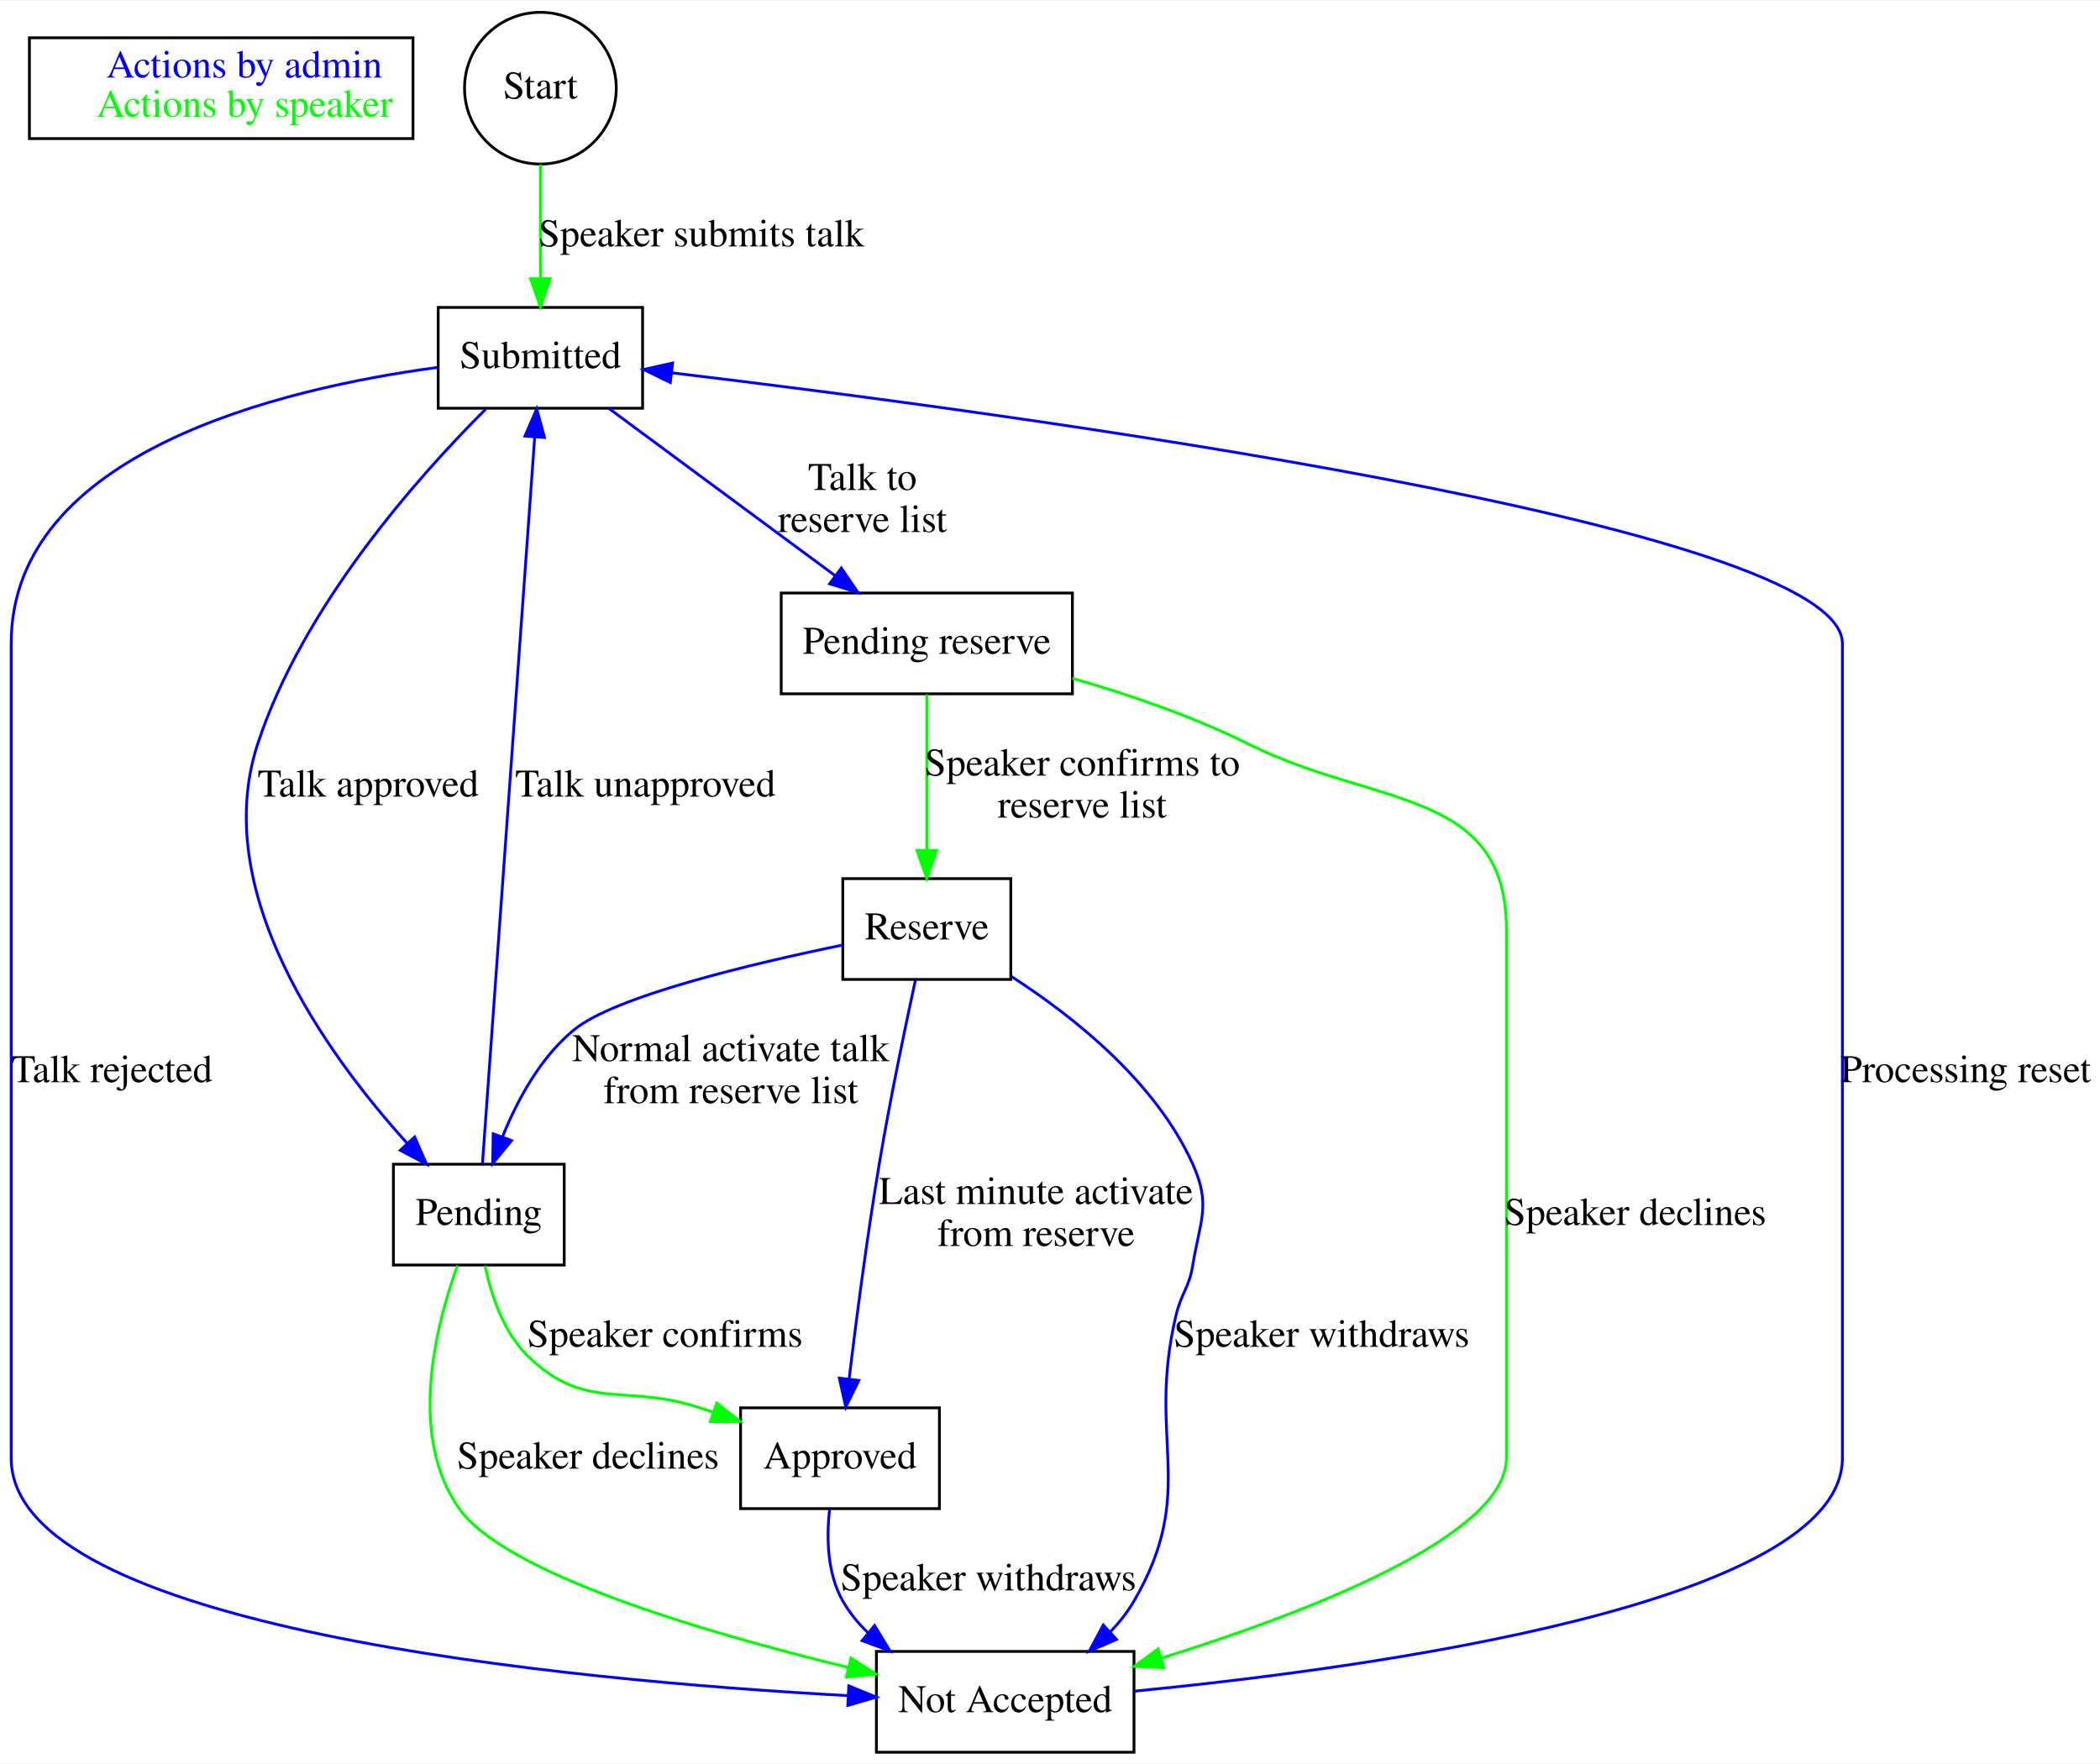
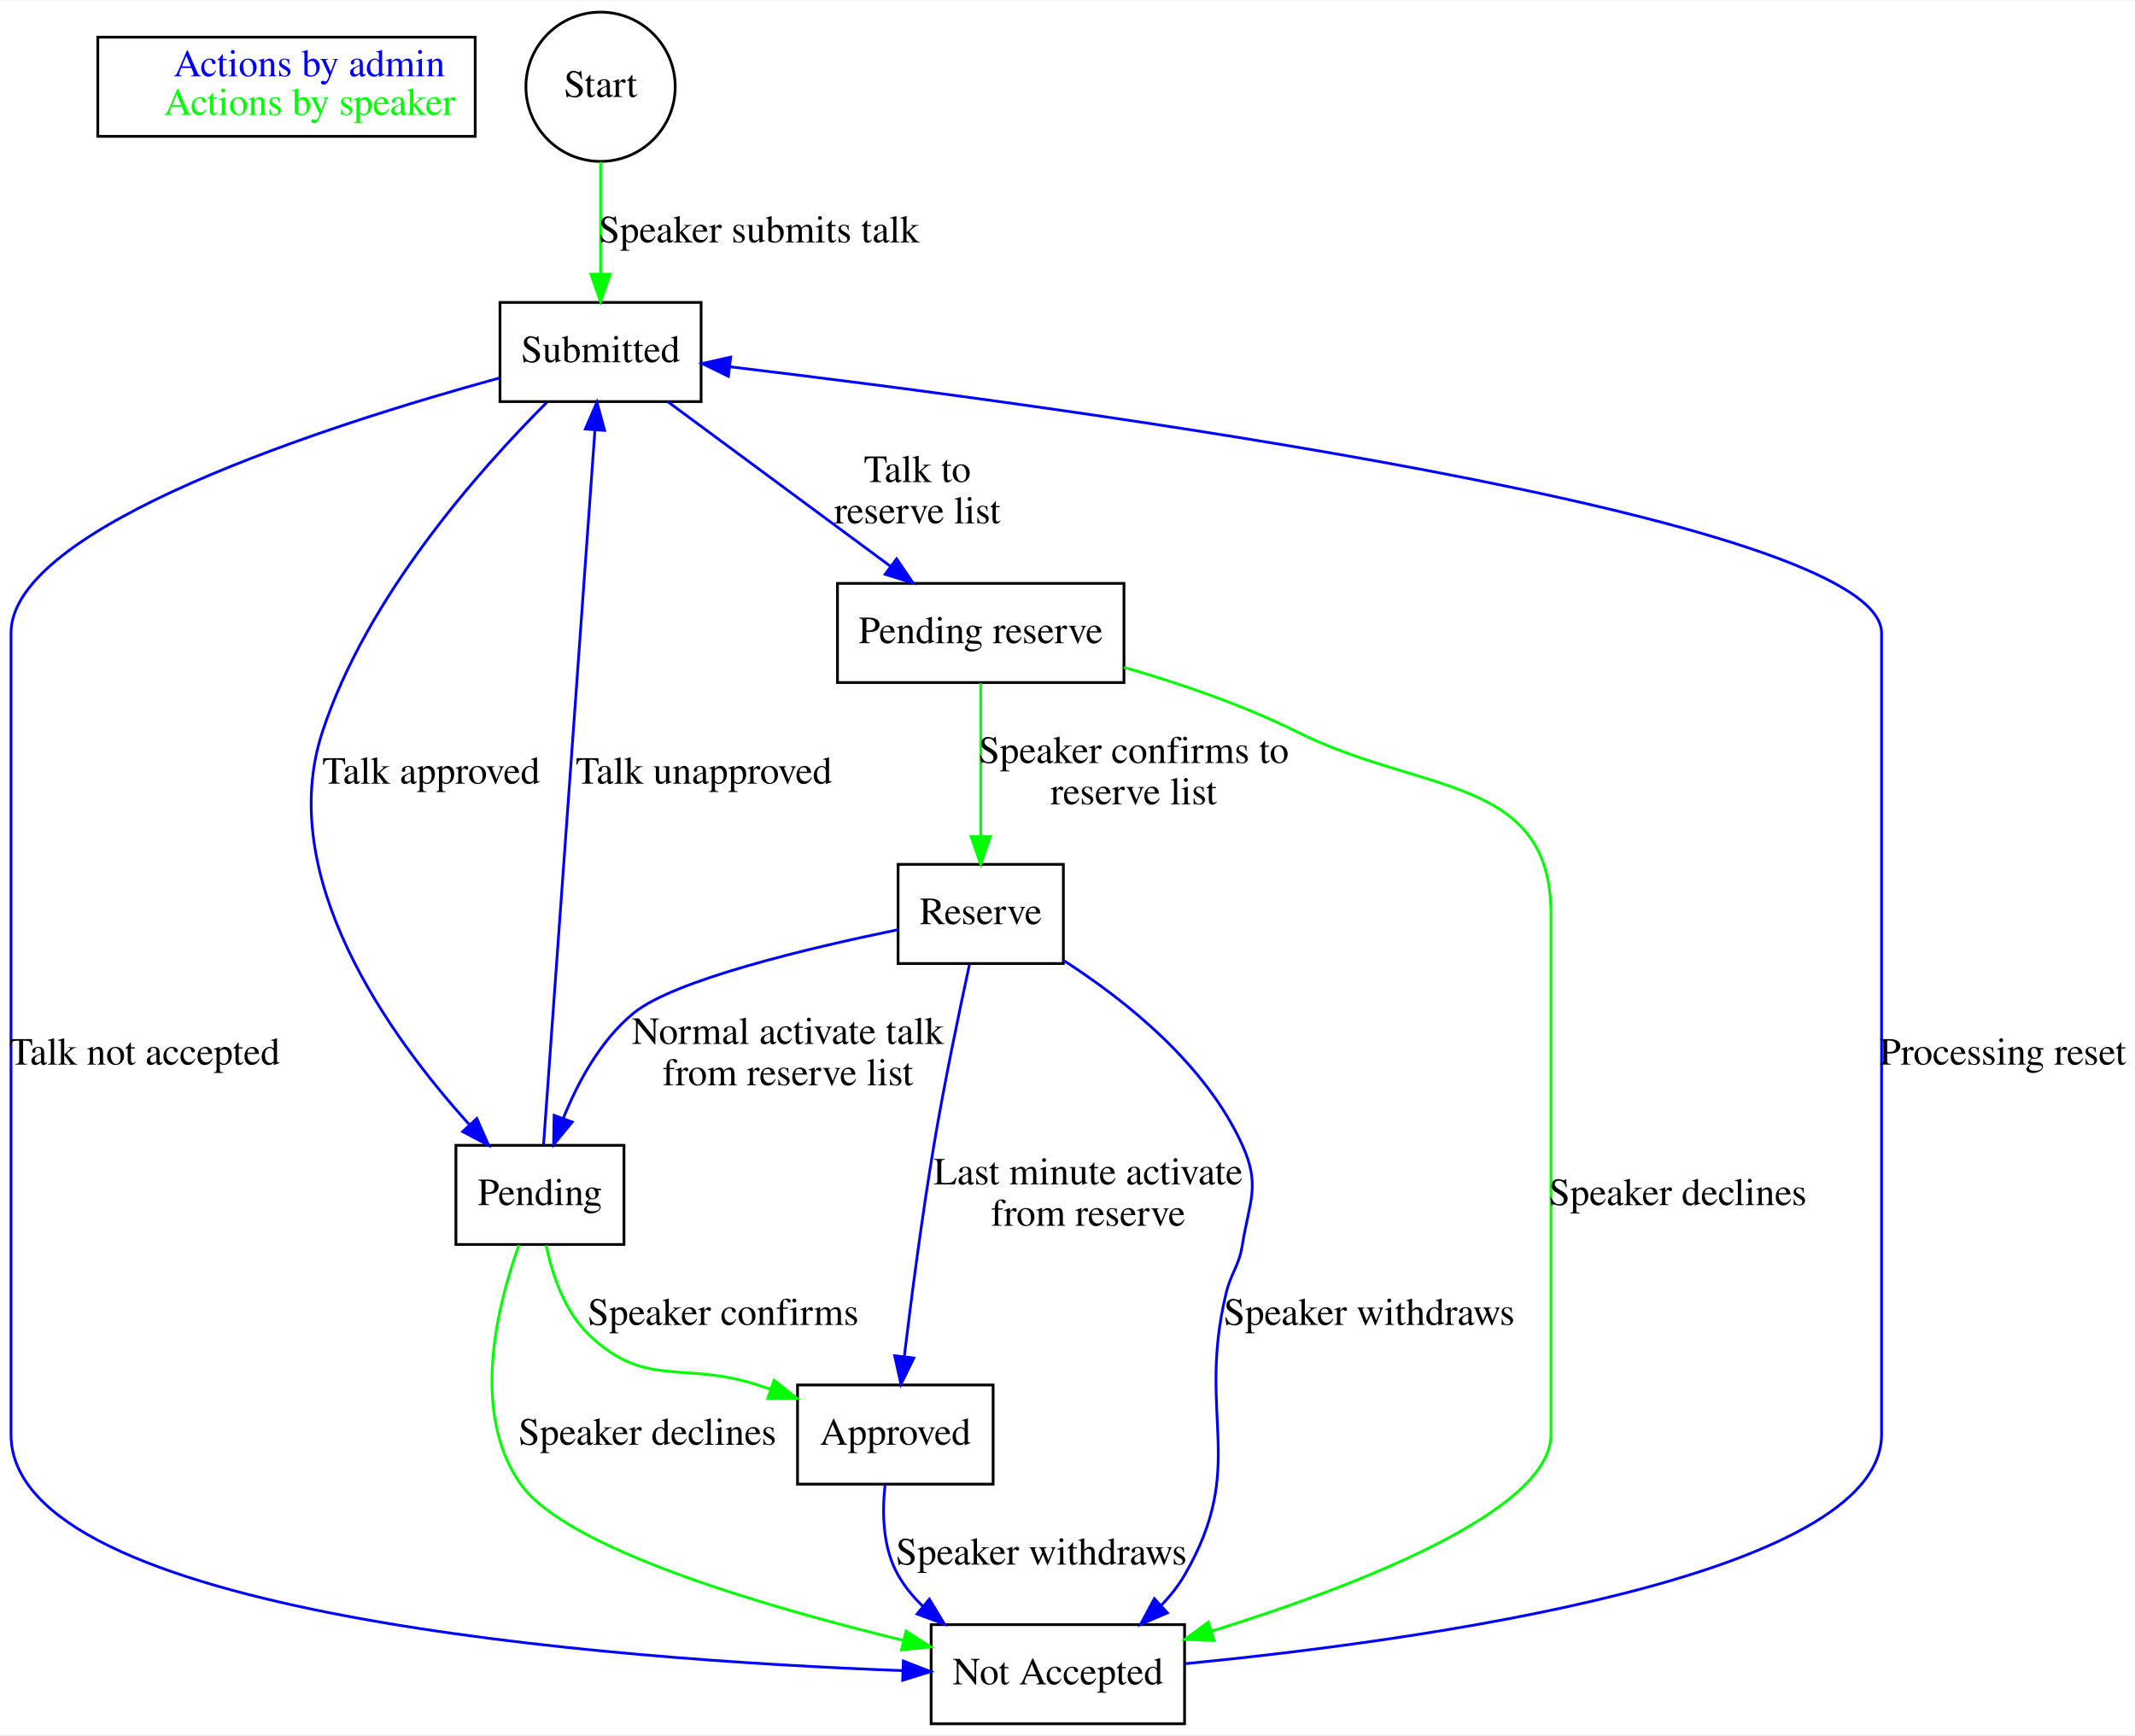
- <svg xmlns="http://www.w3.org/2000/svg" width="750pt" height="630pt" viewBox="0.00 0.00 750.00 629.60">
+ <svg xmlns="http://www.w3.org/2000/svg" width="775pt" height="630pt" viewBox="0.00 0.00 775.00 629.60">
  <g id="graph0" class="graph" transform="scale(1 1) rotate(0) translate(4 625.5952)">
-     <polygon fill="#ffffff" stroke="transparent" points="-4,4 -4,-625.595 746,-625.595 746,4 -4,4" />
+     <polygon fill="#ffffff" stroke="transparent" points="-4,4 -4,-625.595 771,-625.595 771,4 -4,4" />
    <g id="node1" class="node">
-       <polygon fill="none" stroke="#000000" points="143.5,-612.298 6.5,-612.298 6.5,-576.298 143.5,-576.298 143.5,-612.298" />
-       <text text-anchor="start" x="18" y="-598.098" font-family="Times,serif" font-size="14.00" fill="#000000">    </text>
-       <text text-anchor="start" x="34" y="-598.098" font-family="Times,serif" font-size="14.00" fill="#0000ff">Actions by admin</text>
-       <text text-anchor="start" x="14.5" y="-584.098" font-family="Times,serif" font-size="14.00" fill="#000000">    </text>
-       <text text-anchor="start" x="30.5" y="-584.098" font-family="Times,serif" font-size="14.00" fill="#00ff00">Actions by speaker</text>
+       <polygon fill="none" stroke="#000000" points="168.5,-612.298 31.5,-612.298 31.5,-576.298 168.5,-576.298 168.5,-612.298" />
+       <text text-anchor="start" x="43" y="-598.098" font-family="Times,serif" font-size="14.00" fill="#000000">    </text>
+       <text text-anchor="start" x="59" y="-598.098" font-family="Times,serif" font-size="14.00" fill="#0000ff">Actions by admin</text>
+       <text text-anchor="start" x="39.5" y="-584.098" font-family="Times,serif" font-size="14.00" fill="#000000">    </text>
+       <text text-anchor="start" x="55.5" y="-584.098" font-family="Times,serif" font-size="14.00" fill="#00ff00">Actions by speaker</text>
    </g>
    <g id="node2" class="node">
-       <ellipse fill="none" stroke="#000000" cx="189" cy="-594.298" rx="27.097" ry="27.097" />
-       <text text-anchor="middle" x="189" y="-590.598" font-family="Times,serif" font-size="14.00" fill="#000000">Start</text>
+       <ellipse fill="none" stroke="#000000" cx="214" cy="-594.298" rx="27.097" ry="27.097" />
+       <text text-anchor="middle" x="214" y="-590.598" font-family="Times,serif" font-size="14.00" fill="#000000">Start</text>
    </g>
    <g id="node3" class="node">
-       <polygon fill="none" stroke="#000000" points="225.5,-516 152.5,-516 152.5,-480 225.5,-480 225.5,-516" />
-       <text text-anchor="middle" x="189" y="-494.3" font-family="Times,serif" font-size="14.00" fill="#000000">Submitted</text>
+       <polygon fill="none" stroke="#000000" points="250.5,-516 177.5,-516 177.5,-480 250.5,-480 250.5,-516" />
+       <text text-anchor="middle" x="214" y="-494.3" font-family="Times,serif" font-size="14.00" fill="#000000">Submitted</text>
    </g>
    <g id="edge1" class="edge">
-       <path fill="none" stroke="#00ff00" d="M189,-566.96C189,-554.275 189,-539.204 189,-526.391" />
-       <polygon fill="#00ff00" stroke="#00ff00" points="192.5,-526.261 189,-516.261 185.5,-526.261 192.5,-526.261" />
-       <text text-anchor="middle" x="246.5" y="-537.8" font-family="Times,serif" font-size="14.00" fill="#000000">Speaker submits talk</text>
+       <path fill="none" stroke="#00ff00" d="M214,-566.96C214,-554.275 214,-539.204 214,-526.391" />
+       <polygon fill="#00ff00" stroke="#00ff00" points="217.5,-526.261 214,-516.261 210.5,-526.261 217.5,-526.261" />
+       <text text-anchor="middle" x="271.5" y="-537.8" font-family="Times,serif" font-size="14.00" fill="#000000">Speaker submits talk</text>
    </g>
    <g id="node4" class="node">
-       <polygon fill="none" stroke="#000000" points="197.5,-210 136.5,-210 136.5,-174 197.5,-174 197.5,-210" />
-       <text text-anchor="middle" x="167" y="-188.3" font-family="Times,serif" font-size="14.00" fill="#000000">Pending</text>
+       <polygon fill="none" stroke="#000000" points="222.5,-210 161.5,-210 161.5,-174 222.5,-174 222.5,-210" />
+       <text text-anchor="middle" x="192" y="-188.3" font-family="Times,serif" font-size="14.00" fill="#000000">Pending</text>
    </g>
    <g id="edge2" class="edge">
-       <path fill="none" stroke="#0000ff" d="M169.491,-479.708C144.941,-455.209 104.049,-409.103 88,-360 70.831,-307.469 112.103,-249.939 141.232,-217.673" />
-       <polygon fill="#0000ff" stroke="#0000ff" points="144.089,-219.74 148.333,-210.032 138.961,-214.975 144.089,-219.74" />
-       <text text-anchor="middle" x="127.5" y="-341.3" font-family="Times,serif" font-size="14.00" fill="#000000">Talk approved</text>
+       <path fill="none" stroke="#0000ff" d="M194.491,-479.708C169.941,-455.209 129.049,-409.103 113,-360 95.831,-307.469 137.103,-249.939 166.232,-217.673" />
+       <polygon fill="#0000ff" stroke="#0000ff" points="169.089,-219.74 173.333,-210.032 163.961,-214.975 169.089,-219.74" />
+       <text text-anchor="middle" x="152.5" y="-341.3" font-family="Times,serif" font-size="14.00" fill="#000000">Talk approved</text>
    </g>
    <g id="node7" class="node">
-       <polygon fill="none" stroke="#000000" points="379,-414 275,-414 275,-378 379,-378 379,-414" />
-       <text text-anchor="middle" x="327" y="-392.3" font-family="Times,serif" font-size="14.00" fill="#000000">Pending reserve</text>
+       <polygon fill="none" stroke="#000000" points="404,-414 300,-414 300,-378 404,-378 404,-414" />
+       <text text-anchor="middle" x="352" y="-392.3" font-family="Times,serif" font-size="14.00" fill="#000000">Pending reserve</text>
    </g>
    <g id="edge7" class="edge">
-       <path fill="none" stroke="#0000ff" d="M213.354,-479.999C235.878,-463.351 269.525,-438.481 294.367,-420.12" />
-       <polygon fill="#0000ff" stroke="#0000ff" points="296.464,-422.923 302.425,-414.164 292.303,-417.293 296.464,-422.923" />
-       <text text-anchor="middle" x="304" y="-450.8" font-family="Times,serif" font-size="14.00" fill="#000000">Talk to</text>
-       <text text-anchor="middle" x="304" y="-435.8" font-family="Times,serif" font-size="14.00" fill="#000000">reserve list</text>
+       <path fill="none" stroke="#0000ff" d="M238.354,-479.999C260.878,-463.351 294.525,-438.481 319.367,-420.12" />
+       <polygon fill="#0000ff" stroke="#0000ff" points="321.464,-422.923 327.425,-414.164 317.303,-417.293 321.464,-422.923" />
+       <text text-anchor="middle" x="329" y="-450.8" font-family="Times,serif" font-size="14.00" fill="#000000">Talk to</text>
+       <text text-anchor="middle" x="329" y="-435.8" font-family="Times,serif" font-size="14.00" fill="#000000">reserve list</text>
    </g>
    <g id="node8" class="node">
-       <polygon fill="none" stroke="#000000" points="401,-36 309,-36 309,0 401,0 401,-36" />
-       <text text-anchor="middle" x="355" y="-14.3" font-family="Times,serif" font-size="14.00" fill="#000000">Not Accepted</text>
+       <polygon fill="none" stroke="#000000" points="426,-36 334,-36 334,0 426,0 426,-36" />
+       <text text-anchor="middle" x="380" y="-14.3" font-family="Times,serif" font-size="14.00" fill="#000000">Not Accepted</text>
    </g>
    <g id="edge6" class="edge">
-       <path fill="none" stroke="#0000ff" d="M152.11,-494.554C97.108,-487.161 0,-464.42 0,-396 0,-396 0,-396 0,-105 0,-44.249 198.595,-25.705 298.708,-20.217" />
-       <polygon fill="#0000ff" stroke="#0000ff" points="299.15,-23.698 308.954,-19.682 298.785,-16.708 299.15,-23.698" />
-       <text text-anchor="middle" x="36" y="-239.3" font-family="Times,serif" font-size="14.00" fill="#000000">Talk rejected</text>
+       <path fill="none" stroke="#0000ff" d="M177.212,-488.556C116.026,-471.758 0,-434.791 0,-396 0,-396 0,-396 0,-105 0,-39.42 217.769,-23.273 323.597,-19.298" />
+       <polygon fill="#0000ff" stroke="#0000ff" points="323.914,-22.789 333.784,-18.94 323.668,-15.793 323.914,-22.789" />
+       <text text-anchor="middle" x="48.5" y="-239.3" font-family="Times,serif" font-size="14.00" fill="#000000">Talk not accepted</text>
    </g>
    <g id="edge5" class="edge">
-       <path fill="none" stroke="#0000ff" d="M168.303,-210.13C171.986,-261.354 182.491,-407.463 186.954,-469.541" />
-       <polygon fill="#0000ff" stroke="#0000ff" points="183.482,-470.051 187.69,-479.775 190.464,-469.549 183.482,-470.051" />
-       <text text-anchor="middle" x="226.5" y="-341.3" font-family="Times,serif" font-size="14.00" fill="#000000">Talk unapproved</text>
+       <path fill="none" stroke="#0000ff" d="M193.303,-210.13C196.986,-261.354 207.491,-407.463 211.954,-469.541" />
+       <polygon fill="#0000ff" stroke="#0000ff" points="208.482,-470.051 212.69,-479.775 215.464,-469.549 208.482,-470.051" />
+       <text text-anchor="middle" x="251.5" y="-341.3" font-family="Times,serif" font-size="14.00" fill="#000000">Talk unapproved</text>
    </g>
    <g id="node5" class="node">
-       <polygon fill="none" stroke="#000000" points="331.5,-123 260.5,-123 260.5,-87 331.5,-87 331.5,-123" />
-       <text text-anchor="middle" x="296" y="-101.3" font-family="Times,serif" font-size="14.00" fill="#000000">Approved</text>
+       <polygon fill="none" stroke="#000000" points="356.5,-123 285.5,-123 285.5,-87 356.5,-87 356.5,-123" />
+       <text text-anchor="middle" x="321" y="-101.3" font-family="Times,serif" font-size="14.00" fill="#000000">Approved</text>
    </g>
    <g id="edge3" class="edge">
-       <path fill="none" stroke="#00ff00" d="M169.25,-173.7C171.505,-162.824 176.01,-149.532 185,-141 205.504,-121.542 219.135,-131.791 246,-123 247.452,-122.525 248.926,-122.036 250.412,-121.537" />
-       <polygon fill="#00ff00" stroke="#00ff00" points="251.988,-124.696 260.308,-118.136 249.714,-118.076 251.988,-124.696" />
-       <text text-anchor="middle" x="233.5" y="-144.8" font-family="Times,serif" font-size="14.00" fill="#000000">Speaker confirms</text>
+       <path fill="none" stroke="#00ff00" d="M194.25,-173.7C196.505,-162.824 201.01,-149.532 210,-141 230.504,-121.542 244.135,-131.791 271,-123 272.452,-122.525 273.926,-122.036 275.412,-121.537" />
+       <polygon fill="#00ff00" stroke="#00ff00" points="276.988,-124.696 285.308,-118.136 274.714,-118.076 276.988,-124.696" />
+       <text text-anchor="middle" x="258.5" y="-144.8" font-family="Times,serif" font-size="14.00" fill="#000000">Speaker confirms</text>
    </g>
    <g id="edge4" class="edge">
-       <path fill="none" stroke="#00ff00" d="M159.375,-173.792C151.256,-151.238 141.861,-112.66 160,-87 176.422,-63.77 247.208,-42.865 298.777,-30.304" />
-       <polygon fill="#00ff00" stroke="#00ff00" points="299.901,-33.635 308.813,-27.905 298.273,-26.826 299.901,-33.635" />
-       <text text-anchor="middle" x="206" y="-101.3" font-family="Times,serif" font-size="14.00" fill="#000000">Speaker declines</text>
+       <path fill="none" stroke="#00ff00" d="M184.375,-173.792C176.256,-151.238 166.861,-112.66 185,-87 201.422,-63.77 272.208,-42.865 323.777,-30.304" />
+       <polygon fill="#00ff00" stroke="#00ff00" points="324.901,-33.635 333.813,-27.905 323.273,-26.826 324.901,-33.635" />
+       <text text-anchor="middle" x="231" y="-101.3" font-family="Times,serif" font-size="14.00" fill="#000000">Speaker declines</text>
    </g>
    <g id="edge11" class="edge">
-       <path fill="none" stroke="#0000ff" d="M292.295,-86.889C291.143,-76.602 291.393,-63.852 297,-54 299.402,-49.78 302.52,-45.989 306.065,-42.597" />
-       <polygon fill="#0000ff" stroke="#0000ff" points="308.352,-45.248 313.844,-36.188 303.901,-39.845 308.352,-45.248" />
-       <text text-anchor="middle" x="349" y="-57.8" font-family="Times,serif" font-size="14.00" fill="#000000">Speaker withdraws</text>
+       <path fill="none" stroke="#0000ff" d="M317.295,-86.889C316.143,-76.602 316.393,-63.852 322,-54 324.402,-49.78 327.52,-45.989 331.065,-42.597" />
+       <polygon fill="#0000ff" stroke="#0000ff" points="333.352,-45.248 338.844,-36.188 328.901,-39.845 333.352,-45.248" />
+       <text text-anchor="middle" x="374" y="-57.8" font-family="Times,serif" font-size="14.00" fill="#000000">Speaker withdraws</text>
    </g>
    <g id="node6" class="node">
-       <polygon fill="none" stroke="#000000" points="357,-312 297,-312 297,-276 357,-276 357,-312" />
-       <text text-anchor="middle" x="327" y="-290.3" font-family="Times,serif" font-size="14.00" fill="#000000">Reserve</text>
+       <polygon fill="none" stroke="#000000" points="382,-312 322,-312 322,-276 382,-276 382,-312" />
+       <text text-anchor="middle" x="352" y="-290.3" font-family="Times,serif" font-size="14.00" fill="#000000">Reserve</text>
    </g>
    <g id="edge10" class="edge">
-       <path fill="none" stroke="#0000ff" d="M296.937,-288.279C264.54,-281.624 215.647,-270.007 201,-258 189.085,-248.232 180.885,-233.197 175.527,-219.943" />
-       <polygon fill="#0000ff" stroke="#0000ff" points="178.707,-218.449 171.97,-210.271 172.137,-220.865 178.707,-218.449" />
-       <text text-anchor="middle" x="257" y="-246.8" font-family="Times,serif" font-size="14.00" fill="#000000">Normal activate talk</text>
-       <text text-anchor="middle" x="257" y="-231.8" font-family="Times,serif" font-size="14.00" fill="#000000"> from reserve list</text>
+       <path fill="none" stroke="#0000ff" d="M321.937,-288.279C289.54,-281.624 240.647,-270.007 226,-258 214.085,-248.232 205.885,-233.197 200.527,-219.943" />
+       <polygon fill="#0000ff" stroke="#0000ff" points="203.707,-218.449 196.97,-210.271 197.137,-220.865 203.707,-218.449" />
+       <text text-anchor="middle" x="282" y="-246.8" font-family="Times,serif" font-size="14.00" fill="#000000">Normal activate talk</text>
+       <text text-anchor="middle" x="282" y="-231.8" font-family="Times,serif" font-size="14.00" fill="#000000"> from reserve list</text>
    </g>
    <g id="edge13" class="edge">
-       <path fill="none" stroke="#0000ff" d="M322.93,-275.713C319.241,-258.741 313.813,-232.745 310,-210 305.656,-184.088 301.8,-154.397 299.241,-133.214" />
-       <polygon fill="#0000ff" stroke="#0000ff" points="302.714,-132.783 298.058,-123.266 295.763,-133.609 302.714,-132.783" />
-       <text text-anchor="middle" x="366" y="-195.8" font-family="Times,serif" font-size="14.00" fill="#000000">Last minute activate</text>
-       <text text-anchor="middle" x="366" y="-180.8" font-family="Times,serif" font-size="14.00" fill="#000000">from reserve</text>
+       <path fill="none" stroke="#0000ff" d="M347.93,-275.713C344.241,-258.741 338.813,-232.745 335,-210 330.656,-184.088 326.8,-154.397 324.241,-133.214" />
+       <polygon fill="#0000ff" stroke="#0000ff" points="327.714,-132.783 323.058,-123.266 320.763,-133.609 327.714,-132.783" />
+       <text text-anchor="middle" x="391" y="-195.8" font-family="Times,serif" font-size="14.00" fill="#000000">Last minute activate</text>
+       <text text-anchor="middle" x="391" y="-180.8" font-family="Times,serif" font-size="14.00" fill="#000000">from reserve</text>
    </g>
    <g id="edge14" class="edge">
-       <path fill="none" stroke="#0000ff" d="M357.232,-277.033C379.752,-262.505 408.794,-239.305 422,-210 428.574,-195.413 424.563,-189.793 422,-174 420.649,-165.676 417.954,-164.203 416,-156 405.381,-111.427 424.021,-93.618 401,-54 398.702,-50.046 395.787,-46.368 392.543,-42.992" />
-       <polygon fill="#0000ff" stroke="#0000ff" points="394.76,-40.276 385.027,-36.091 390.026,-45.432 394.76,-40.276" />
-       <text text-anchor="middle" x="468" y="-144.8" font-family="Times,serif" font-size="14.00" fill="#000000">Speaker withdraws</text>
+       <path fill="none" stroke="#0000ff" d="M382.232,-277.033C404.752,-262.505 433.794,-239.305 447,-210 453.574,-195.413 449.563,-189.793 447,-174 445.649,-165.676 442.954,-164.203 441,-156 430.381,-111.427 449.021,-93.618 426,-54 423.702,-50.046 420.787,-46.368 417.543,-42.992" />
+       <polygon fill="#0000ff" stroke="#0000ff" points="419.76,-40.276 410.027,-36.091 415.026,-45.432 419.76,-40.276" />
+       <text text-anchor="middle" x="493" y="-144.8" font-family="Times,serif" font-size="14.00" fill="#000000">Speaker withdraws</text>
    </g>
    <g id="edge8" class="edge">
-       <path fill="none" stroke="#00ff00" d="M327,-377.764C327,-362.317 327,-339.915 327,-322.164" />
-       <polygon fill="#00ff00" stroke="#00ff00" points="330.5,-322.078 327,-312.078 323.5,-322.078 330.5,-322.078" />
-       <text text-anchor="middle" x="382.5" y="-348.8" font-family="Times,serif" font-size="14.00" fill="#000000">Speaker confirms to</text>
-       <text text-anchor="middle" x="382.5" y="-333.8" font-family="Times,serif" font-size="14.00" fill="#000000">reserve list</text>
+       <path fill="none" stroke="#00ff00" d="M352,-377.764C352,-362.317 352,-339.915 352,-322.164" />
+       <polygon fill="#00ff00" stroke="#00ff00" points="355.5,-322.078 352,-312.078 348.5,-322.078 355.5,-322.078" />
+       <text text-anchor="middle" x="407.5" y="-348.8" font-family="Times,serif" font-size="14.00" fill="#000000">Speaker confirms to</text>
+       <text text-anchor="middle" x="407.5" y="-333.8" font-family="Times,serif" font-size="14.00" fill="#000000">reserve list</text>
    </g>
    <g id="edge9" class="edge">
-       <path fill="none" stroke="#00ff00" d="M379.028,-383.521C399.248,-377.701 422.251,-369.855 442,-360 487.028,-337.531 534,-344.322 534,-294 534,-294 534,-294 534,-105 534,-77.189 463.219,-49.952 410.675,-33.565" />
-       <polygon fill="#00ff00" stroke="#00ff00" points="411.683,-30.214 401.097,-30.634 409.635,-36.907 411.683,-30.214" />
-       <text text-anchor="middle" x="580" y="-188.3" font-family="Times,serif" font-size="14.00" fill="#000000">Speaker declines</text>
+       <path fill="none" stroke="#00ff00" d="M404.028,-383.521C424.248,-377.701 447.251,-369.855 467,-360 512.028,-337.531 559,-344.322 559,-294 559,-294 559,-294 559,-105 559,-77.189 488.219,-49.952 435.675,-33.565" />
+       <polygon fill="#00ff00" stroke="#00ff00" points="436.683,-30.214 426.097,-30.634 434.635,-36.907 436.683,-30.214" />
+       <text text-anchor="middle" x="605" y="-188.3" font-family="Times,serif" font-size="14.00" fill="#000000">Speaker declines</text>
    </g>
    <g id="edge12" class="edge">
-       <path fill="none" stroke="#0000ff" d="M401.063,-21.798C484.935,-29.993 654,-52.965 654,-105 654,-396 654,-396 654,-396 654,-438.47 354.227,-478.497 236.066,-492.625" />
-       <polygon fill="#0000ff" stroke="#0000ff" points="235.395,-489.18 225.876,-493.833 236.219,-496.131 235.395,-489.18" />
-       <text text-anchor="middle" x="698" y="-239.3" font-family="Times,serif" font-size="14.00" fill="#000000">Processing reset</text>
+       <path fill="none" stroke="#0000ff" d="M426.063,-21.798C509.935,-29.993 679,-52.965 679,-105 679,-396 679,-396 679,-396 679,-438.47 379.227,-478.497 261.066,-492.625" />
+       <polygon fill="#0000ff" stroke="#0000ff" points="260.395,-489.18 250.876,-493.833 261.219,-496.131 260.395,-489.18" />
+       <text text-anchor="middle" x="723" y="-239.3" font-family="Times,serif" font-size="14.00" fill="#000000">Processing reset</text>
    </g>
  </g>
</svg>
